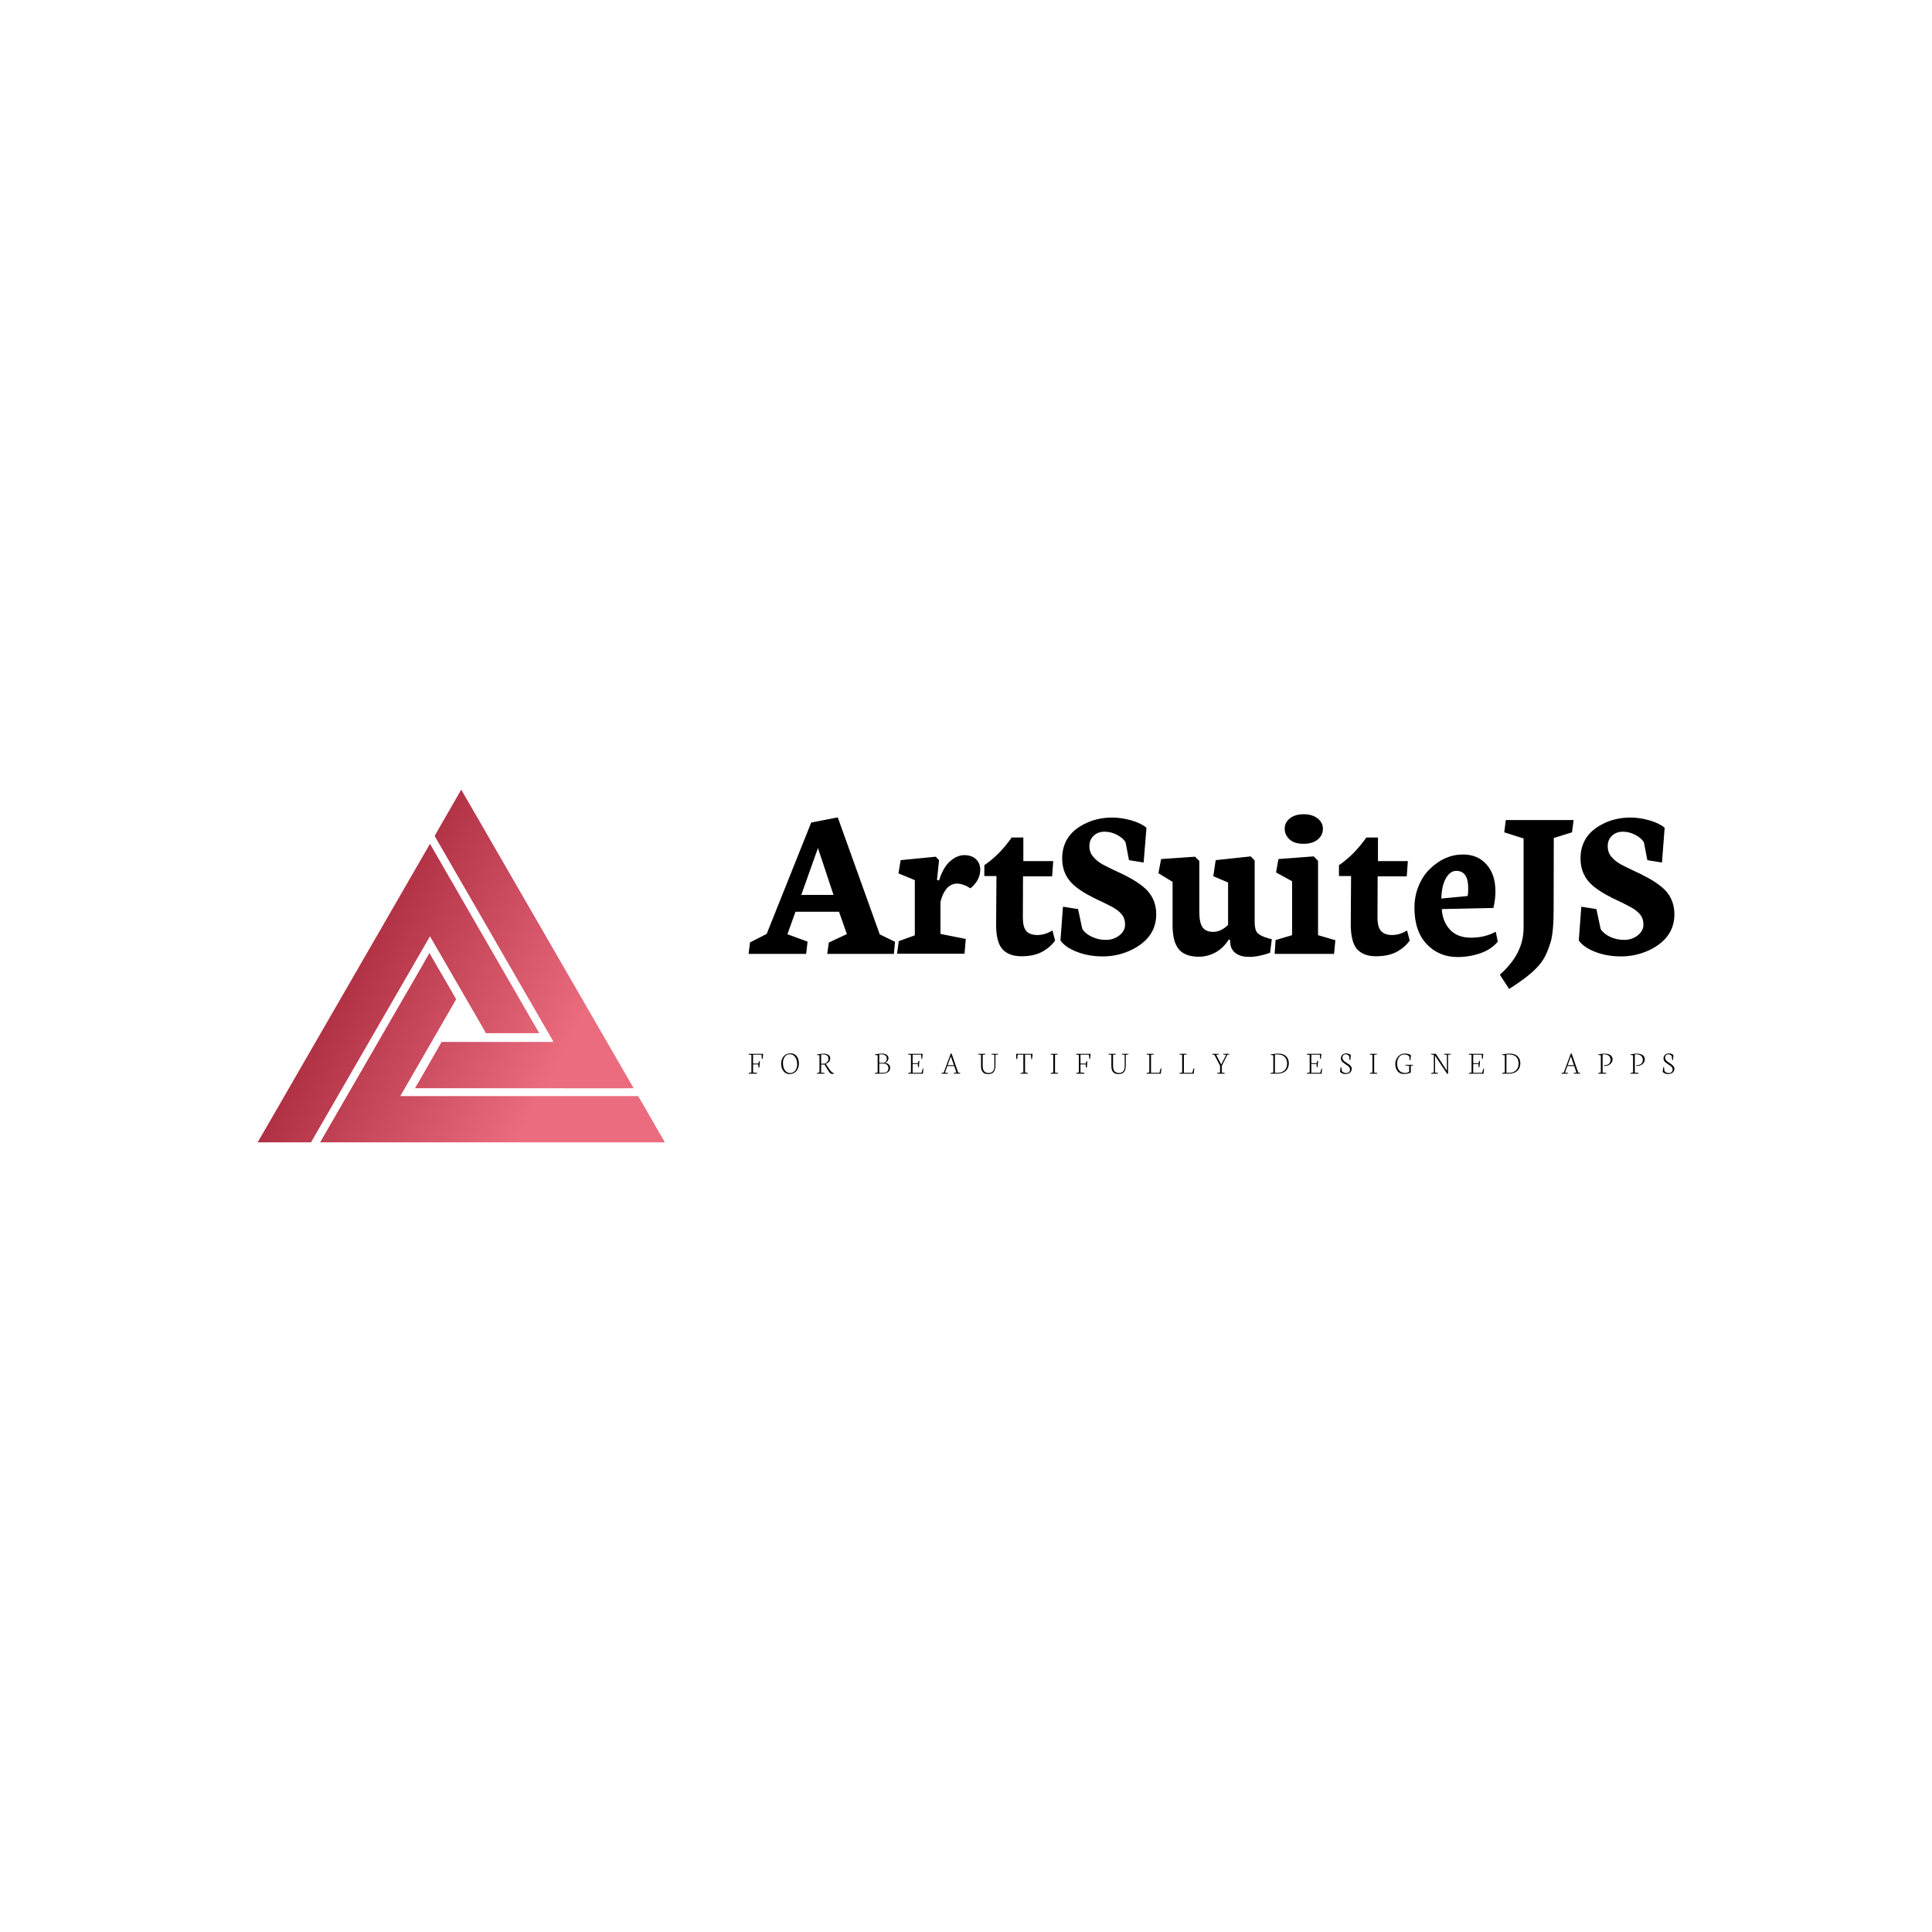
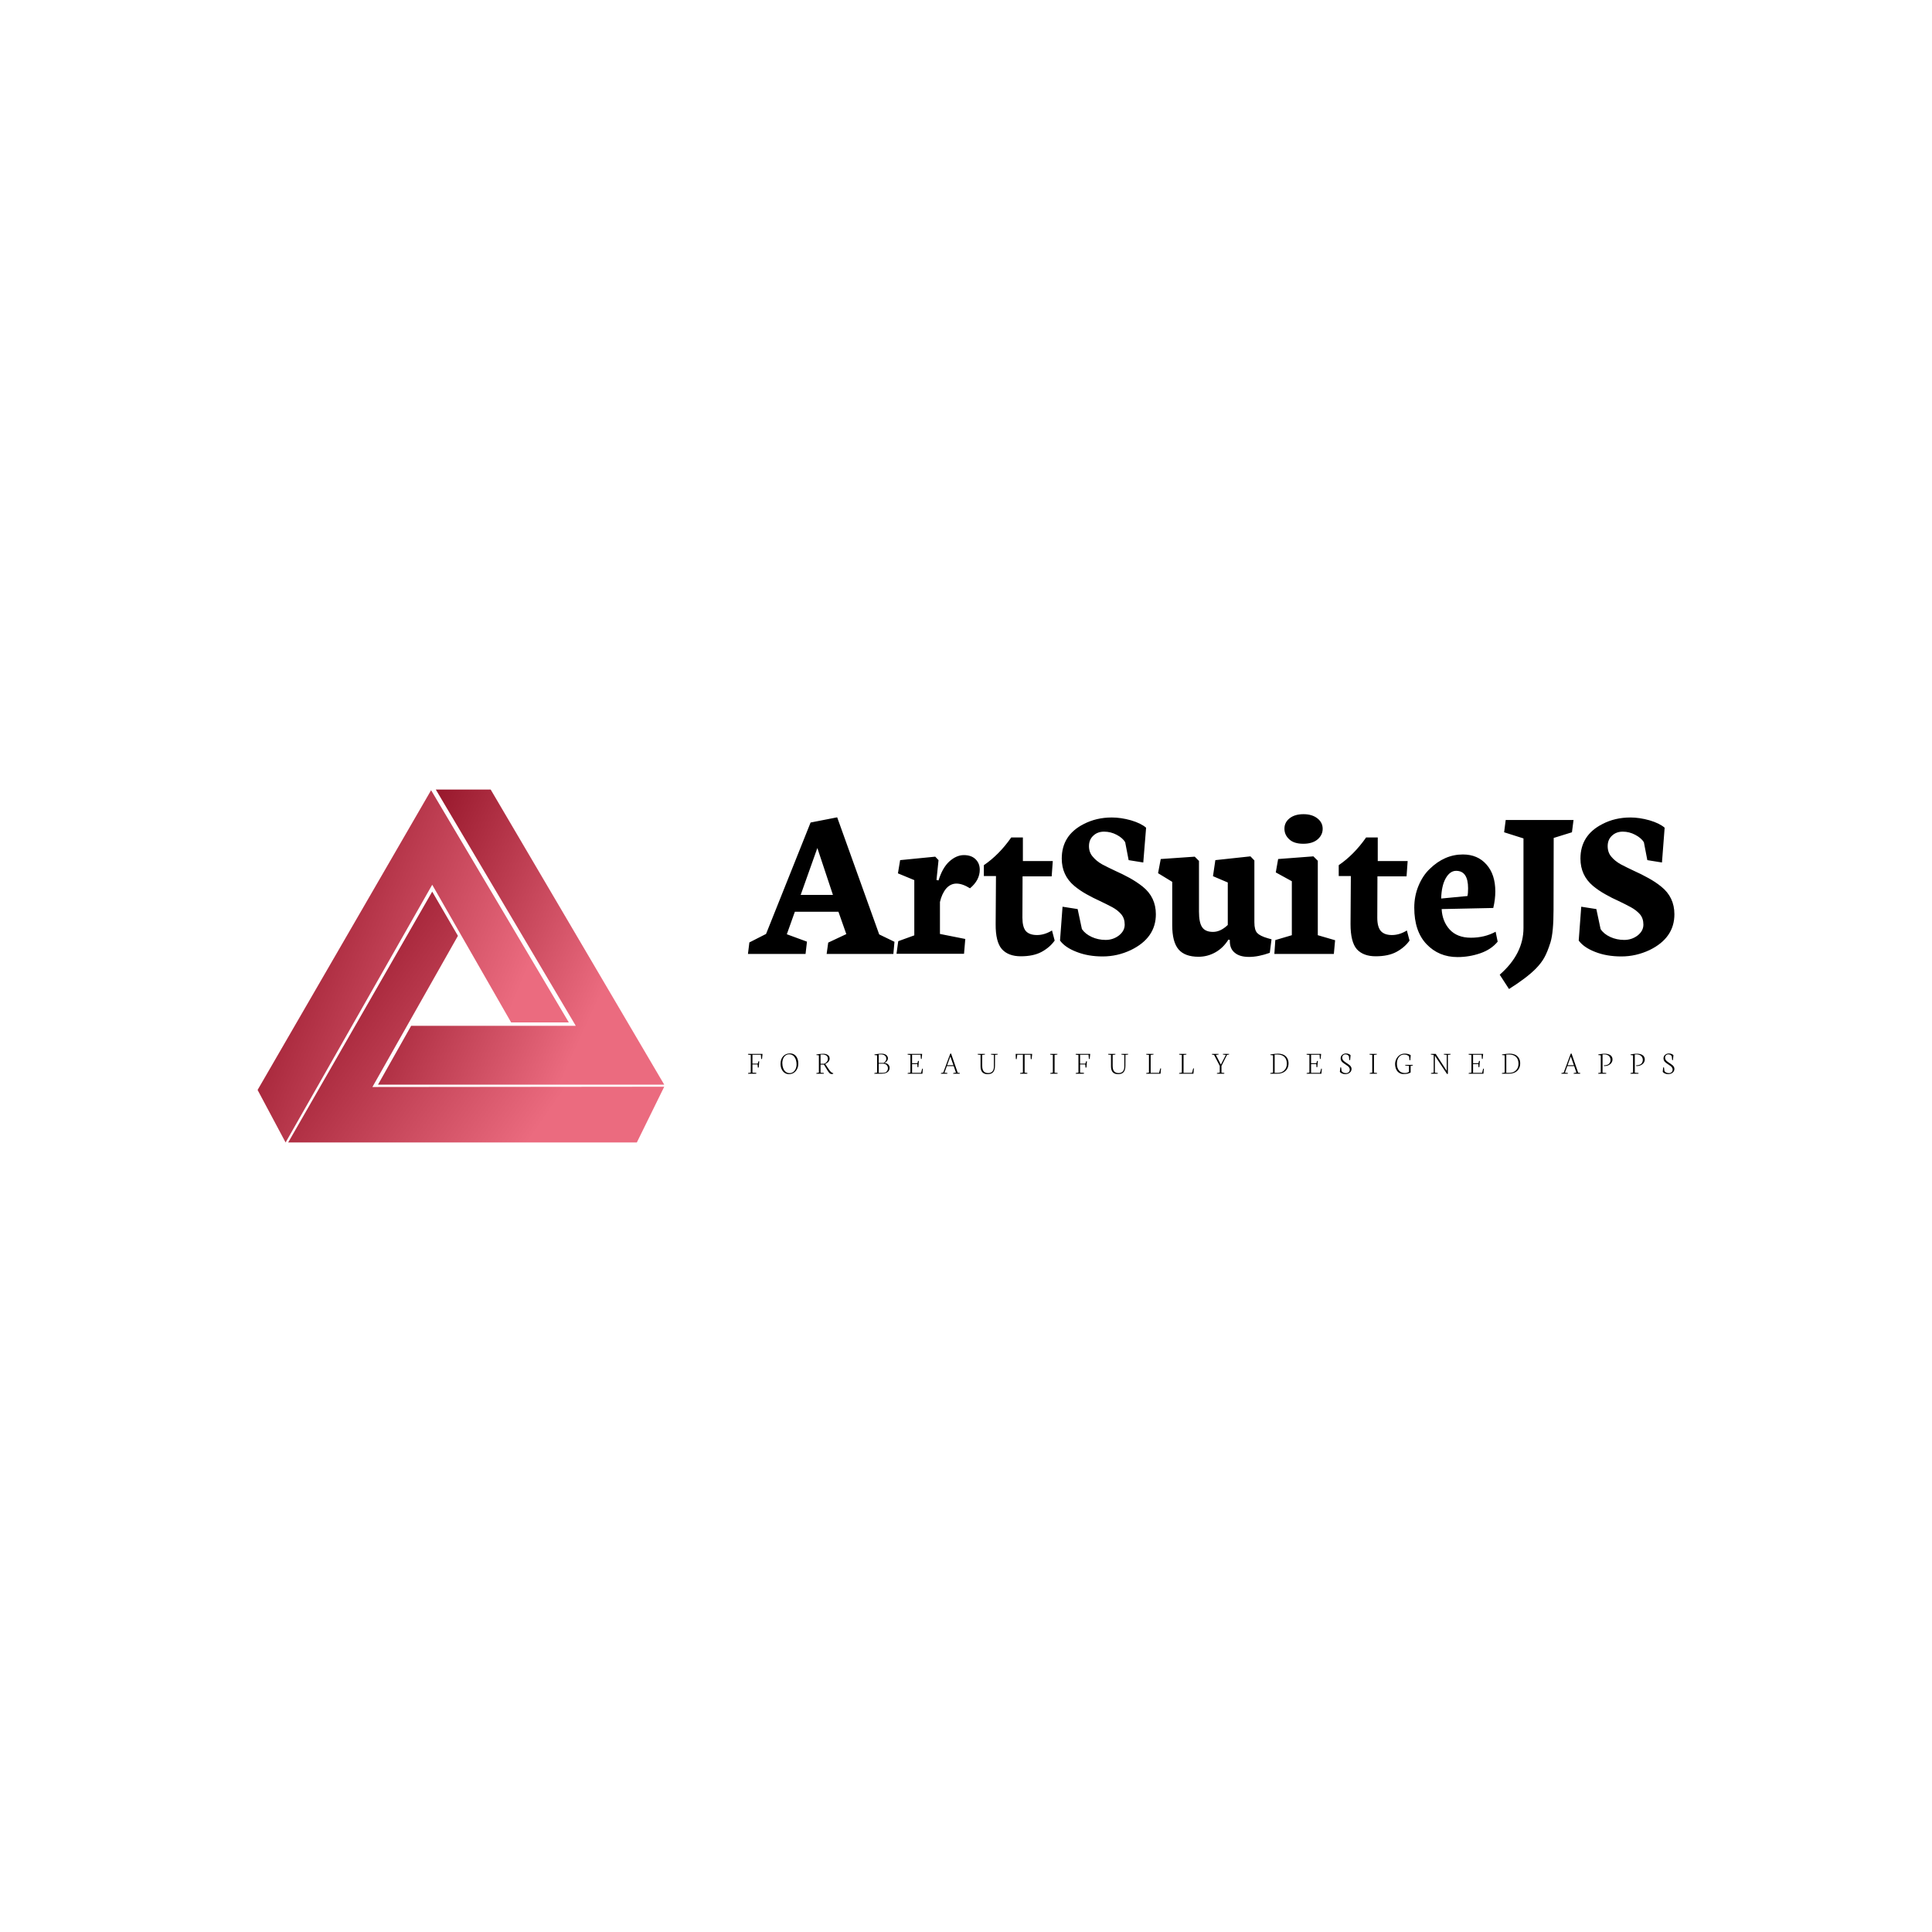
<svg xmlns="http://www.w3.org/2000/svg" data-v-29081953="" viewBox="0 0 300 300">
  <defs data-v-29081953="" />
  <rect data-v-29081953="" fill="transparent" x="0" y="0" width="300px" height="300px" class="logo-background-square" />
  <defs data-v-29081953="" />
-   <g data-v-29081953="" id="07cfc829-a2a5-434d-b3cf-76417db96881" fill="#000000" transform="matrix(2.441961,0,0,2.441961,116.5348,112.9553)">
+   <g data-v-29081953="" id="16eaf199-bac7-43f0-85b7-35f4233c4521" fill="#000000" transform="matrix(2.443653,0,0,2.443653,116.4354,112.9365)">
    <path d="M4.29 7.67L3.23 10.65L5.28 10.65L4.29 7.67ZM3.54 14.40L-0.12 14.40L-0.03 13.67L1.03 13.13L3.86 6.05L5.55 5.72L8.22 13.16L9.19 13.63L9.12 14.40L4.88 14.40L4.98 13.68L6.13 13.14L5.63 11.72L2.86 11.72L2.35 13.15L3.63 13.62L3.54 14.40ZM13.61 14.39L9.32 14.39L9.43 13.59L10.45 13.22L10.45 9.71L9.41 9.28L9.55 8.44L11.78 8.22L11.99 8.44L11.86 9.70L11.99 9.73L11.99 9.73Q12.24 8.92 12.68 8.52L12.68 8.52L12.68 8.52Q13.13 8.12 13.60 8.12L13.60 8.12L13.60 8.12Q14.08 8.12 14.35 8.39L14.35 8.39L14.35 8.39Q14.61 8.65 14.61 9.05L14.61 9.05L14.61 9.05Q14.61 9.71 13.99 10.23L13.99 10.23L13.99 10.23Q13.51 9.93 13.13 9.93L13.13 9.93L13.13 9.93Q12.75 9.93 12.47 10.25L12.47 10.25L12.47 10.25Q12.20 10.58 12.08 11.10L12.08 11.10L12.08 13.13L13.69 13.45L13.61 14.39ZM17.32 12.10L17.32 12.10Q17.32 12.69 17.54 12.95L17.54 12.95L17.54 12.95Q17.77 13.20 18.25 13.20L18.25 13.20L18.25 13.20Q18.72 13.20 19.20 12.91L19.20 12.91L19.37 13.55L19.37 13.55Q19.07 13.98 18.54 14.27L18.54 14.27L18.54 14.27Q18.02 14.55 17.22 14.55L17.22 14.55L17.22 14.55Q16.43 14.55 16.02 14.10L16.02 14.10L16.02 14.10Q15.61 13.64 15.62 12.50L15.62 12.50L15.64 9.45L14.87 9.45L14.87 8.76L14.87 8.76Q15.84 8.10 16.61 7L16.61 7L17.35 7L17.35 8.50L19.25 8.50L19.18 9.47L17.33 9.47L17.32 12.10ZM19.71 13.55L19.71 13.55L19.87 11.40L20.83 11.55L21.10 12.82L21.10 12.82Q21.31 13.13 21.72 13.32L21.72 13.32L21.72 13.32Q22.13 13.51 22.61 13.51L22.61 13.51L22.61 13.51Q23.08 13.51 23.45 13.23L23.45 13.23L23.45 13.23Q23.82 12.94 23.82 12.54L23.82 12.54L23.82 12.54Q23.82 12.14 23.60 11.88L23.60 11.88L23.60 11.88Q23.38 11.62 23.03 11.43L23.03 11.43L23.03 11.43Q22.67 11.24 22.25 11.04L22.25 11.04L22.25 11.04Q21.83 10.85 21.40 10.61L21.40 10.61L21.40 10.61Q20.97 10.37 20.62 10.08L20.62 10.08L20.62 10.08Q19.82 9.41 19.82 8.34L19.82 8.34L19.82 8.34Q19.82 6.86 21.21 6.15L21.21 6.15L21.21 6.15Q22.02 5.73 23.00 5.73L23.00 5.73L23.00 5.73Q23.58 5.73 24.22 5.91L24.22 5.91L24.22 5.91Q24.86 6.10 25.18 6.38L25.18 6.38L25.00 8.59L24.07 8.44L23.85 7.30L23.85 7.30Q23.69 7.03 23.31 6.83L23.31 6.83L23.31 6.83Q22.93 6.63 22.51 6.63L22.51 6.63L22.51 6.63Q22.09 6.63 21.82 6.89L21.82 6.89L21.82 6.89Q21.55 7.14 21.55 7.55L21.55 7.55L21.55 7.55Q21.55 7.95 21.79 8.22L21.79 8.22L21.79 8.22Q22.02 8.50 22.39 8.71L22.39 8.71L22.39 8.71Q22.77 8.91 23.22 9.12L23.22 9.12L23.22 9.12Q23.67 9.32 24.13 9.57L24.13 9.57L24.13 9.57Q24.58 9.82 24.96 10.12L24.96 10.12L24.96 10.12Q25.80 10.79 25.80 11.88L25.80 11.88L25.80 11.88Q25.80 13.38 24.22 14.15L24.22 14.15L24.22 14.15Q23.36 14.56 22.42 14.56L22.42 14.56L22.42 14.56Q21.49 14.56 20.76 14.27L20.76 14.27L20.76 14.27Q20.03 13.99 19.71 13.55ZM28.54 11.71L28.54 11.71Q28.54 12.41 28.74 12.70L28.74 12.70L28.74 12.70Q28.94 13.00 29.43 13.00L29.43 13.00L29.43 13.00Q29.91 13.00 30.37 12.56L30.37 12.56L30.37 9.86L29.43 9.46L29.58 8.44L31.81 8.20L32.06 8.46L32.06 12.39L32.06 12.39Q32.06 12.88 32.24 13.07L32.24 13.07L32.24 13.07Q32.42 13.26 32.90 13.40L32.90 13.40L33.15 13.47L33.04 14.33L33.04 14.33Q32.31 14.59 31.72 14.59L31.72 14.59L31.72 14.59Q31.13 14.59 30.82 14.33L30.82 14.33L30.82 14.33Q30.50 14.08 30.50 13.59L30.50 13.59L30.50 13.51L30.41 13.49L30.41 13.49Q30.08 14.02 29.58 14.30L29.58 14.30L29.58 14.30Q29.08 14.58 28.51 14.58L28.51 14.58L28.51 14.58Q27.64 14.58 27.24 14.11L27.24 14.11L27.24 14.11Q26.84 13.64 26.84 12.57L26.84 12.57L26.84 9.82L25.94 9.27L26.11 8.37L28.27 8.22L28.54 8.49L28.54 11.71ZM35.17 7.40L35.17 7.40L35.17 7.40Q34.58 7.40 34.28 7.12L34.28 7.12L34.28 7.12Q33.97 6.84 33.97 6.44L33.97 6.44L33.97 6.44Q33.97 6.04 34.30 5.78L34.30 5.78L34.30 5.78Q34.63 5.52 35.18 5.52L35.18 5.52L35.18 5.52Q35.73 5.52 36.07 5.79L36.07 5.79L36.07 5.79Q36.40 6.05 36.40 6.45L36.40 6.45L36.40 6.45Q36.40 6.84 36.08 7.12L36.08 7.12L36.08 7.12Q35.75 7.40 35.17 7.40ZM37.11 14.40L33.33 14.40L33.39 13.52L34.44 13.21L34.44 9.78L33.42 9.22L33.57 8.37L35.81 8.20L36.09 8.48L36.09 13.21L37.19 13.53L37.11 14.40ZM39.87 12.10L39.87 12.10Q39.87 12.69 40.10 12.95L40.10 12.95L40.10 12.95Q40.33 13.20 40.80 13.20L40.80 13.20L40.80 13.20Q41.28 13.20 41.75 12.91L41.75 12.91L41.92 13.55L41.92 13.55Q41.62 13.98 41.09 14.27L41.09 14.27L41.09 14.27Q40.57 14.55 39.77 14.55L39.77 14.55L39.77 14.55Q38.98 14.55 38.57 14.10L38.57 14.10L38.57 14.10Q38.17 13.64 38.17 12.50L38.17 12.50L38.19 9.45L37.42 9.45L37.42 8.76L37.42 8.76Q38.39 8.10 39.16 7L39.16 7L39.90 7L39.90 8.50L41.80 8.50L41.73 9.47L39.88 9.47L39.87 12.10ZM45.64 10.23L45.64 10.23L45.64 10.23Q45.64 9.12 44.88 9.12L44.88 9.12L44.88 9.12Q44.49 9.12 44.22 9.59L44.22 9.59L44.22 9.59Q43.95 10.07 43.93 10.88L43.93 10.88L45.60 10.72L45.60 10.72Q45.64 10.55 45.64 10.23ZM42.22 11.46L42.22 11.46L42.22 11.46Q42.22 10.72 42.49 10.07L42.49 10.07L42.49 10.07Q42.76 9.42 43.20 9.00L43.20 9.00L43.20 9.00Q44.14 8.08 45.31 8.08L45.31 8.08L45.31 8.08Q46.25 8.08 46.81 8.72L46.81 8.72L46.81 8.72Q47.37 9.35 47.37 10.43L47.37 10.43L47.37 10.43Q47.37 10.94 47.24 11.48L47.24 11.48L43.96 11.55L43.96 11.55Q44.00 12.33 44.47 12.85L44.47 12.85L44.47 12.85Q44.95 13.37 45.82 13.37L45.82 13.37L45.82 13.37Q46.69 13.37 47.39 12.99L47.39 12.99L47.52 13.62L47.52 13.62Q47.11 14.12 46.41 14.36L46.41 14.36L46.41 14.36Q45.71 14.60 44.97 14.60L44.97 14.60L44.97 14.60Q43.78 14.60 43.00 13.78L43.00 13.78L43.00 13.78Q42.22 12.96 42.22 11.46ZM48.24 16.63L47.65 15.72L47.65 15.72Q49.16 14.40 49.16 12.75L49.16 12.75L49.16 7.06L47.93 6.67L48.03 5.89L52.34 5.89L52.24 6.67L51.08 7.03L51.07 11.59L51.07 11.59Q51.07 13.01 50.88 13.65L50.88 13.65L50.88 13.65Q50.68 14.29 50.48 14.64L50.48 14.64L50.48 14.64Q50.29 14.98 49.95 15.33L49.95 15.33L49.95 15.33Q49.38 15.91 48.24 16.63L48.24 16.63ZM52.67 13.55L52.67 13.55L52.83 11.40L53.79 11.55L54.06 12.82L54.06 12.82Q54.26 13.13 54.67 13.32L54.67 13.32L54.67 13.32Q55.08 13.51 55.56 13.51L55.56 13.51L55.56 13.51Q56.04 13.51 56.41 13.23L56.41 13.23L56.41 13.23Q56.78 12.94 56.78 12.54L56.78 12.54L56.78 12.54Q56.78 12.14 56.56 11.88L56.56 11.88L56.56 11.88Q56.33 11.62 55.98 11.43L55.98 11.43L55.98 11.43Q55.63 11.24 55.21 11.04L55.21 11.04L55.21 11.04Q54.78 10.85 54.36 10.61L54.36 10.61L54.36 10.61Q53.93 10.37 53.58 10.08L53.58 10.08L53.58 10.08Q52.78 9.41 52.78 8.34L52.78 8.34L52.78 8.34Q52.78 6.86 54.17 6.15L54.17 6.15L54.17 6.15Q54.97 5.73 55.96 5.73L55.96 5.73L55.96 5.73Q56.53 5.73 57.17 5.91L57.17 5.91L57.17 5.91Q57.81 6.10 58.13 6.38L58.13 6.38L57.96 8.59L57.03 8.44L56.81 7.30L56.81 7.30Q56.64 7.03 56.26 6.83L56.26 6.83L56.26 6.83Q55.88 6.63 55.47 6.63L55.47 6.63L55.47 6.63Q55.05 6.63 54.78 6.89L54.78 6.89L54.78 6.89Q54.51 7.14 54.51 7.55L54.51 7.55L54.51 7.55Q54.51 7.95 54.74 8.22L54.74 8.22L54.74 8.22Q54.97 8.50 55.35 8.71L55.35 8.71L55.35 8.71Q55.73 8.91 56.18 9.12L56.18 9.12L56.18 9.12Q56.63 9.32 57.08 9.57L57.08 9.57L57.08 9.57Q57.54 9.82 57.91 10.12L57.91 10.12L57.91 10.12Q58.75 10.79 58.75 11.88L58.75 11.88L58.75 11.88Q58.75 13.38 57.18 14.15L57.18 14.15L57.18 14.15Q56.31 14.56 55.38 14.56L55.38 14.56L55.38 14.56Q54.44 14.56 53.71 14.27L53.71 14.27L53.71 14.27Q52.99 13.99 52.67 13.55Z" />
  </g>
  <defs data-v-29081953="">
-     <linearGradient data-v-29081953="" gradientTransform="rotate(25)" id="8b9b80e6-ec9b-4328-82cd-9efcf54b3d60" x1="0%" y1="0%" x2="100%" y2="0%">
+     <linearGradient data-v-29081953="" gradientTransform="rotate(25)" id="d5cec74c-8114-40a9-859f-e00f8265c2bd" x1="0%" y1="0%" x2="100%" y2="0%">
      <stop data-v-29081953="" offset="0%" stop-color="#850519" stop-opacity="1" />
      <stop data-v-29081953="" offset="100%" stop-color="#EB6B7F" stop-opacity="1" />
    </linearGradient>
  </defs>
-   <g data-v-29081953="" id="f5e668a5-a43a-4cd1-9c01-21d1a12308d8" stroke="none" fill="url(#8b9b80e6-ec9b-4328-82cd-9efcf54b3d60)" transform="matrix(0.702686,0,0,0.702686,36.48657,114.8657)">
-     <path style="text-indent:0;text-transform:none;block-progression:tb" d="M50 11.031l-1.625 2.813-3.719 6.469-.531.937.531.938 25.75 44.593h-24.75l-.531.938-3.719 6.5L39.781 77H43l41.875.031L88.094 77l-1.625-2.813-34.844-60.343L50 11.03zM43.094 23l-1.625 2.813L6.625 86.186 5 88.97h11.813l.53-.938 25.75-44.594 11.844 20.47.5.937H67.25l-1.625-2.781-20.906-36.25L43.094 23zm-.125 24.125l-1.594 2.813-20.938 36.218-1.625 2.813H95l-1.625-2.813-3.719-6.469-.562-.937H36.53l11.813-20.469.531-.937-.531-.938-3.75-6.468-1.625-2.813z" overflow="visible" color="#000" />
+   <g data-v-29081953="" id="fc4dfc32-e51b-4a36-b7c6-0cd3ad4a6bb8" stroke="none" fill="url(#d5cec74c-8114-40a9-859f-e00f8265c2bd)" transform="matrix(0.73227,0,0,0.73227,48.13845,113.3656)">
+     <path d="M25.913 32.797l16.736 29.195h12.234L25.676 12.753l-36.79 63.561 5.939 11.136z" />
+     <path d="M31.367 43.632l-5.456-9.375L-4.631 87.45h73.934l5.811-11.826-61.882.063z" />
+     <path d="M21.448 62.713l-7.035 12.479h60.701L38.308 12.607H26.672l29.683 50.106z" />
  </g>
  <defs data-v-29081953="" />
-   <g data-v-29081953="" id="726cde46-a4d9-4988-aff6-ce40bdd9a4f1" fill="#000000" transform="matrix(0.3619291,0,0,0.3619291,116.1187,161.5057)">
+   <g data-v-29081953="" id="a673866a-1226-4710-9aec-b44c32b21a2b" fill="#000000" transform="matrix(0.3621798,0,0,0.3621798,116.019,161.5137)">
    <path d="M1.55 6.36L0.34 6.18L0.39 5.89L6.58 5.89L6.36 8.09L6.02 8.04L5.88 6.24L2.26 6.24L2.26 10.07L4.53 10.07L4.80 9.11L5.18 9.06L4.97 11.72L4.59 11.77L4.47 10.43L2.26 10.43L2.26 13.92L3.94 14.03L3.86 14.40L0.37 14.40L0.39 14.11L1.55 13.90L1.55 6.36ZM15.07 9.75L15.07 9.75L15.07 9.75Q15.07 11.03 15.44 12.01L15.44 12.01L15.44 12.01Q15.80 13.00 16.52 13.57L16.52 13.57L16.52 13.57Q17.23 14.14 18.21 14.14L18.21 14.14L18.21 14.14Q18.79 14.14 19.28 13.92L19.28 13.92L19.28 13.92Q19.77 13.70 20.11 13.33L20.11 13.33L20.11 13.33Q20.46 12.96 20.70 12.49L20.70 12.49L20.70 12.49Q20.95 12.01 21.06 11.50L21.06 11.50L21.06 11.50Q21.18 10.99 21.18 10.48L21.18 10.48L21.18 10.48Q21.18 8.50 20.33 7.29L20.33 7.29L20.33 7.29Q19.48 6.07 18.03 6.07L18.03 6.07L18.03 6.07Q17.45 6.07 16.95 6.28L16.95 6.28L16.95 6.28Q16.46 6.49 16.12 6.85L16.12 6.85L16.12 6.85Q15.78 7.21 15.54 7.69L15.54 7.69L15.54 7.69Q15.30 8.16 15.19 8.69L15.19 8.69L15.19 8.69Q15.07 9.21 15.07 9.75ZM14.32 10.16L14.32 10.16L14.32 10.16Q14.32 8.16 15.42 6.92L15.42 6.92L15.42 6.92Q16.52 5.69 18.35 5.69L18.35 5.69L18.35 5.69Q19.49 5.69 20.31 6.27L20.31 6.27L20.31 6.27Q21.12 6.86 21.52 7.84L21.52 7.84L21.52 7.84Q21.92 8.83 21.92 10.11L21.92 10.11L21.92 10.11Q21.92 10.75 21.77 11.38L21.77 11.38L21.77 11.38Q21.62 12.00 21.29 12.58L21.29 12.58L21.29 12.58Q20.97 13.17 20.50 13.61L20.50 13.61L20.50 13.61Q20.04 14.05 19.37 14.32L19.37 14.32L19.37 14.32Q18.69 14.58 17.88 14.58L17.88 14.58L17.88 14.58Q16.83 14.58 16.01 13.98L16.01 13.98L16.01 13.98Q15.18 13.37 14.75 12.37L14.75 12.37L14.75 12.37Q14.32 11.37 14.32 10.16ZM31.46 6.18L31.46 10.11L33.01 10.11L33.01 10.11Q33.69 9.86 34.15 9.28L34.15 9.28L34.15 9.28Q34.61 8.70 34.61 8.02L34.61 8.02L34.61 8.02Q34.61 7.11 33.99 6.63L33.99 6.63L33.99 6.63Q33.37 6.15 32.29 6.15L32.29 6.15L31.46 6.18ZM32.83 14.40L29.64 14.40L29.69 14.11L30.75 13.90L30.75 6.51L29.66 6.37L29.72 6.13L29.72 6.13Q31.55 5.83 32.63 5.83L32.63 5.83L32.63 5.83Q33.39 5.83 34.00 6.05L34.00 6.05L34.00 6.05Q34.61 6.27 34.99 6.73L34.99 6.73L34.99 6.73Q35.36 7.19 35.36 7.83L35.36 7.83L35.36 7.83Q35.36 8.57 34.94 9.14L34.94 9.14L34.94 9.14Q34.51 9.72 33.48 10.23L33.48 10.23L33.48 10.23L34.79 12.19L34.79 12.19Q35.51 13.23 35.85 13.58L35.85 13.58L35.85 13.58Q36.20 13.92 36.58 14.05L36.58 14.05L36.91 14.16L36.87 14.42L36.87 14.42Q36.57 14.52 36.23 14.52L36.23 14.52L36.23 14.52Q35.94 14.52 35.69 14.40L35.69 14.40L35.69 14.40Q35.44 14.28 35.19 14.01L35.19 14.01L35.19 14.01Q34.95 13.75 34.77 13.48L34.77 13.48L34.77 13.48Q34.58 13.22 34.31 12.77L34.31 12.77L32.92 10.49L31.46 10.49L31.46 13.95L32.90 14.08L32.83 14.40ZM56.40 6.15L56.40 9.75L58.52 9.75L58.52 9.75Q58.98 9.45 59.32 9.01L59.32 9.01L59.32 9.01Q59.65 8.57 59.65 8.02L59.65 8.02L59.65 8.02Q59.65 7.08 59.01 6.59L59.01 6.59L59.01 6.59Q58.37 6.11 57.24 6.11L57.24 6.11L57.24 6.11Q56.59 6.11 56.40 6.15L56.40 6.15ZM56.40 10.08L56.40 14.03L58.08 14.03L58.08 14.03Q58.72 14.03 59.18 13.85L59.18 13.85L59.18 13.85Q59.64 13.68 59.88 13.38L59.88 13.38L59.88 13.38Q60.12 13.08 60.23 12.74L60.23 12.74L60.23 12.74Q60.34 12.41 60.34 12.02L60.34 12.02L60.34 12.02Q60.34 11.68 60.23 11.36L60.23 11.36L60.23 11.36Q60.12 11.04 59.88 10.74L59.88 10.74L59.88 10.74Q59.64 10.45 59.20 10.26L59.20 10.26L59.20 10.26Q58.75 10.08 58.15 10.08L58.15 10.08L56.40 10.08ZM57.41 14.40L54.50 14.40L54.56 14.11L55.71 13.90L55.71 6.51L54.54 6.36L54.61 6.12L54.61 6.12Q54.73 6.10 55.17 6.03L55.17 6.03L55.17 6.03Q55.60 5.96 55.78 5.94L55.78 5.94L55.78 5.94Q55.95 5.91 56.31 5.87L56.31 5.87L56.31 5.87Q56.66 5.83 56.97 5.82L56.97 5.82L56.97 5.82Q57.29 5.80 57.63 5.80L57.63 5.80L57.63 5.80Q58.92 5.80 59.63 6.38L59.63 6.38L59.63 6.38Q60.35 6.96 60.35 7.79L60.35 7.79L60.35 7.79Q60.35 8.98 58.93 9.76L58.93 9.76L58.93 9.80L58.93 9.80Q59.92 9.86 60.49 10.46L60.49 10.46L60.49 10.46Q61.07 11.05 61.07 11.80L61.07 11.80L61.07 11.80Q61.07 12.22 60.96 12.58L60.96 12.58L60.96 12.58Q60.86 12.95 60.60 13.29L60.60 13.29L60.60 13.29Q60.33 13.63 59.93 13.87L59.93 13.87L59.93 13.87Q59.53 14.11 58.88 14.25L58.88 14.25L58.88 14.25Q58.24 14.40 57.41 14.40L57.41 14.40ZM70 6.36L68.78 6.18L68.82 5.89L75.02 5.89L74.81 8.07L74.49 8.03L74.36 6.24L70.71 6.24L70.71 9.89L73.00 9.89L73.25 8.94L73.62 8.89L73.40 11.55L73.05 11.61L72.94 10.26L70.71 10.26L70.71 14.03L74.55 14.03L75.06 12.19L75.34 12.26L75.13 14.40L68.80 14.40L68.84 14.11L70 13.90L70 6.36ZM87.11 6.98L85.74 10.75L88.43 10.75L87.11 6.98ZM85.79 14.40L83.06 14.40L83.10 14.11L84.07 13.90L87.06 5.82L87.42 5.73L90.26 13.95L91.16 14.08L91.11 14.39L88.31 14.39L88.38 14.10L89.51 13.90L88.56 11.13L85.61 11.13L84.59 13.95L85.85 14.08L85.79 14.40ZM100.06 6.33L98.83 6.16L98.85 5.89L101.96 5.89L101.93 6.16L100.78 6.32L100.78 11.01L100.78 11.01Q100.78 11.87 100.96 12.49L100.96 12.49L100.96 12.49Q101.14 13.10 101.49 13.45L101.49 13.45L101.49 13.45Q101.83 13.79 102.28 13.95L102.28 13.95L102.28 13.95Q102.73 14.11 103.32 14.11L103.32 14.11L103.32 14.11Q104.49 14.11 105.14 13.40L105.14 13.40L105.14 13.40Q105.78 12.68 105.78 11.33L105.78 11.33L105.78 6.33L104.51 6.16L104.54 5.89L107.45 5.89L107.39 6.16L106.26 6.32L106.24 11.05L106.24 11.05Q106.23 12.78 105.49 13.68L105.49 13.68L105.49 13.68Q104.75 14.58 103.09 14.58L103.09 14.58L103.09 14.58Q102.59 14.58 102.17 14.49L102.17 14.49L102.17 14.49Q101.75 14.40 101.35 14.16L101.35 14.16L101.35 14.16Q100.95 13.93 100.68 13.56L100.68 13.56L100.68 13.56Q100.40 13.19 100.23 12.60L100.23 12.60L100.23 12.60Q100.06 12.01 100.06 11.24L100.06 11.24L100.06 6.33ZM115.19 8.09L115.12 5.89L122.19 5.89L121.95 8.16L121.60 8.12L121.49 6.24L118.95 6.24L118.95 13.90L120.16 14.08L120.09 14.40L116.99 14.40L117.02 14.11L118.22 13.90L118.22 6.24L115.79 6.24L115.55 8.15L115.19 8.09ZM131.06 6.33L129.88 6.16L129.92 5.89L133.04 5.89L132.99 6.16L131.80 6.32L131.80 13.95L133.12 14.08L133.05 14.40L129.94 14.40L129.98 14.11L131.06 13.90L131.06 6.33ZM142.04 6.36L140.83 6.18L140.88 5.89L147.07 5.89L146.84 8.09L146.51 8.04L146.36 6.24L142.74 6.24L142.74 10.07L145.02 10.07L145.28 9.11L145.67 9.06L145.46 11.72L145.08 11.77L144.96 10.43L142.74 10.43L142.74 13.92L144.42 14.03L144.34 14.40L140.85 14.40L140.88 14.11L142.04 13.90L142.04 6.36ZM155.99 6.33L154.75 6.16L154.78 5.89L157.88 5.89L157.86 6.16L156.70 6.32L156.70 11.01L156.70 11.01Q156.70 11.87 156.88 12.49L156.88 12.49L156.88 12.49Q157.06 13.10 157.41 13.45L157.41 13.45L157.41 13.45Q157.76 13.79 158.21 13.95L158.21 13.95L158.21 13.95Q158.66 14.11 159.24 14.11L159.24 14.11L159.24 14.11Q160.42 14.11 161.06 13.40L161.06 13.40L161.06 13.40Q161.70 12.68 161.70 11.33L161.70 11.33L161.70 6.33L160.43 6.16L160.47 5.89L163.37 5.89L163.32 6.16L162.18 6.32L162.16 11.05L162.16 11.05Q162.16 12.78 161.42 13.68L161.42 13.68L161.42 13.68Q160.68 14.58 159.02 14.58L159.02 14.58L159.02 14.58Q158.52 14.58 158.09 14.49L158.09 14.49L158.09 14.49Q157.67 14.40 157.27 14.16L157.27 14.16L157.27 14.16Q156.88 13.93 156.60 13.56L156.60 13.56L156.60 13.56Q156.32 13.19 156.16 12.60L156.16 12.60L156.16 12.60Q155.99 12.01 155.99 11.24L155.99 11.24L155.99 6.33ZM177.22 14.40L171.07 14.40L171.10 14.11L172.26 13.90L172.26 6.34L171.08 6.17L171.11 5.90L174.22 5.90L174.19 6.17L172.99 6.32L172.99 14.03L176.61 14.03L177.14 12.09L177.44 12.14L177.22 14.40ZM191.32 14.40L185.17 14.40L185.21 14.11L186.36 13.90L186.36 6.34L185.19 6.17L185.21 5.90L188.32 5.90L188.30 6.17L187.09 6.32L187.09 14.03L190.72 14.03L191.24 12.09L191.54 12.14L191.32 14.40ZM200.20 6.35L199.25 6.15L199.27 5.90L202.13 5.90L202.10 6.15L200.96 6.32L203.10 10.49L205.22 6.34L203.96 6.14L203.97 5.89L206.64 5.89L206.62 6.14L205.73 6.32L203.35 11.05L203.35 13.94L204.59 14.08L204.53 14.40L201.39 14.40L201.43 14.11L202.62 13.90L202.62 11.05L200.20 6.35ZM226.15 6.19L226.15 14.03L227.38 14.03L227.38 14.03Q229.18 14.03 230.28 12.95L230.28 12.95L230.28 12.95Q231.38 11.87 231.38 10.12L231.38 10.12L231.38 10.12Q231.38 8.20 230.32 7.18L230.32 7.18L230.32 7.18Q229.27 6.16 227.34 6.16L227.34 6.16L227.34 6.16Q226.34 6.16 226.15 6.19L226.15 6.19ZM227.19 14.40L224.25 14.40L224.30 14.11L225.46 13.90L225.46 6.51L224.28 6.36L224.35 6.12L224.35 6.12Q226.43 5.79 227.59 5.79L227.59 5.79L227.59 5.79Q228.55 5.79 229.33 6.03L229.33 6.03L229.33 6.03Q230.10 6.26 230.62 6.66L230.62 6.66L230.62 6.66Q231.13 7.05 231.47 7.59L231.47 7.59L231.47 7.59Q231.81 8.13 231.96 8.71L231.96 8.71L231.96 8.71Q232.11 9.29 232.11 9.92L232.11 9.92L232.11 9.92Q232.11 10.64 231.94 11.28L231.94 11.28L231.94 11.28Q231.77 11.93 231.39 12.50L231.39 12.50L231.39 12.50Q231.01 13.08 230.44 13.49L230.44 13.49L230.44 13.49Q229.88 13.91 229.05 14.15L229.05 14.15L229.05 14.15Q228.22 14.40 227.19 14.40L227.19 14.40ZM241.06 6.36L239.83 6.18L239.88 5.89L246.07 5.89L245.86 8.07L245.55 8.03L245.42 6.24L241.77 6.24L241.77 9.89L244.06 9.89L244.31 8.94L244.68 8.89L244.45 11.55L244.10 11.61L244.00 10.26L241.77 10.26L241.77 14.03L245.61 14.03L246.11 12.19L246.39 12.26L246.19 14.40L239.85 14.40L239.89 14.11L241.06 13.90L241.06 6.36ZM254.11 13.60L254.11 13.60L254.32 11.66L254.65 11.71L254.84 13.21L254.84 13.21Q255.06 13.64 255.59 13.89L255.59 13.89L255.59 13.89Q256.12 14.14 256.72 14.14L256.72 14.14L256.72 14.14Q257.41 14.14 257.89 13.74L257.89 13.74L257.89 13.74Q258.36 13.33 258.36 12.61L258.36 12.61L258.36 12.61Q258.36 12.20 258.15 11.83L258.15 11.83L258.15 11.83Q257.93 11.46 257.59 11.18L257.59 11.18L257.59 11.18Q257.24 10.90 256.82 10.63L256.82 10.63L256.82 10.63Q256.40 10.36 255.99 10.07L255.99 10.07L255.99 10.07Q255.57 9.79 255.22 9.48L255.22 9.48L255.22 9.48Q254.88 9.17 254.66 8.75L254.66 8.75L254.66 8.75Q254.45 8.33 254.45 7.84L254.45 7.84L254.45 7.84Q254.45 6.88 255.14 6.29L255.14 6.29L255.14 6.29Q255.83 5.71 256.72 5.71L256.72 5.71L256.72 5.71Q257.30 5.71 257.84 5.90L257.84 5.90L257.84 5.90Q258.38 6.09 258.71 6.46L258.71 6.46L258.49 8.58L258.17 8.53L257.99 6.87L257.99 6.87Q257.80 6.54 257.39 6.32L257.39 6.32L257.39 6.32Q256.97 6.10 256.54 6.10L256.54 6.10L256.54 6.10Q255.94 6.10 255.53 6.48L255.53 6.48L255.53 6.48Q255.12 6.87 255.12 7.52L255.12 7.52L255.12 7.52Q255.12 7.96 255.34 8.35L255.34 8.35L255.34 8.35Q255.56 8.74 255.91 9.03L255.91 9.03L255.91 9.03Q256.27 9.32 256.69 9.61L256.69 9.61L256.69 9.61Q257.11 9.89 257.54 10.17L257.54 10.17L257.54 10.17Q257.97 10.45 258.32 10.75L258.32 10.75L258.32 10.75Q258.67 11.05 258.89 11.45L258.89 11.45L258.89 11.45Q259.12 11.85 259.12 12.29L259.12 12.29L259.12 12.29Q259.12 13.28 258.36 13.93L258.36 13.93L258.36 13.93Q257.61 14.57 256.37 14.57L256.37 14.57L256.37 14.57Q255.66 14.57 255.06 14.30L255.06 14.30L255.06 14.30Q254.45 14.03 254.11 13.60ZM268.00 6.33L266.81 6.16L266.85 5.89L269.98 5.89L269.93 6.16L268.73 6.32L268.73 13.95L270.05 14.08L269.99 14.40L266.88 14.40L266.92 14.11L268.00 13.90L268.00 6.33ZM277.79 10.27L277.79 10.27L277.79 10.27Q277.79 9.64 277.96 9.00L277.96 9.00L277.96 9.00Q278.13 8.36 278.48 7.78L278.48 7.78L278.48 7.78Q278.83 7.21 279.31 6.75L279.31 6.75L279.31 6.75Q279.79 6.30 280.45 6.04L280.45 6.04L280.45 6.04Q281.12 5.77 281.88 5.77L281.88 5.77L281.88 5.77Q282.62 5.77 283.32 5.94L283.32 5.94L283.32 5.94Q284.03 6.11 284.50 6.47L284.50 6.47L284.29 8.64L283.99 8.61L283.77 6.99L283.77 6.99Q283.51 6.65 282.96 6.41L282.96 6.41L282.96 6.41Q282.41 6.17 281.65 6.17L281.65 6.17L281.65 6.17Q280.25 6.17 279.41 7.27L279.41 7.27L279.41 7.27Q278.57 8.37 278.57 10.07L278.57 10.07L278.57 10.07Q278.57 10.69 278.68 11.25L278.68 11.25L278.68 11.25Q278.79 11.81 279.04 12.34L279.04 12.34L279.04 12.34Q279.30 12.87 279.68 13.25L279.68 13.25L279.68 13.25Q280.05 13.63 280.64 13.86L280.64 13.86L280.64 13.86Q281.23 14.09 281.96 14.09L281.96 14.09L281.96 14.09Q283.02 14.09 283.74 13.59L283.74 13.59L283.75 11.03L282.11 10.86L282.15 10.60L285.43 10.60L285.38 10.86L284.46 11.01L284.46 13.86L284.46 13.86Q283.81 14.25 283.08 14.39L283.08 14.39L283.08 14.39Q282.34 14.53 281.25 14.53L281.25 14.53L281.25 14.53Q280.55 14.53 279.91 14.23L279.91 14.23L279.91 14.23Q279.28 13.93 278.81 13.39L278.81 13.39L278.81 13.39Q278.35 12.85 278.07 12.04L278.07 12.04L278.07 12.04Q277.79 11.23 277.79 10.27ZM294.34 6.36L293.08 6.14L293.13 5.89L295.20 5.89L299.93 13.17L299.93 6.33L298.68 6.16L298.72 5.89L301.62 5.89L301.56 6.16L300.43 6.32L300.43 14.44L300.06 14.52L294.85 6.65L294.85 13.95L296.11 14.08L296.04 14.40L293.16 14.40L293.20 14.11L294.34 13.90L294.34 6.36ZM310.52 6.36L309.30 6.18L309.35 5.89L315.54 5.89L315.33 8.07L315.01 8.03L314.88 6.24L311.23 6.24L311.23 9.89L313.52 9.89L313.78 8.94L314.15 8.89L313.92 11.55L313.57 11.61L313.46 10.26L311.23 10.26L311.23 14.03L315.08 14.03L315.58 12.19L315.86 12.26L315.66 14.40L309.32 14.40L309.36 14.11L310.52 13.90L310.52 6.36ZM325.47 6.19L325.47 14.03L326.70 14.03L326.70 14.03Q328.50 14.03 329.60 12.95L329.60 12.95L329.60 12.95Q330.70 11.87 330.70 10.12L330.70 10.12L330.70 10.12Q330.70 8.20 329.64 7.18L329.64 7.18L329.64 7.18Q328.59 6.16 326.66 6.16L326.66 6.16L326.66 6.16Q325.66 6.16 325.47 6.19L325.47 6.19ZM326.51 14.40L323.57 14.40L323.62 14.11L324.78 13.90L324.78 6.51L323.60 6.36L323.67 6.12L323.67 6.12Q325.75 5.79 326.91 5.79L326.91 5.79L326.91 5.79Q327.87 5.79 328.65 6.03L328.65 6.03L328.65 6.03Q329.42 6.26 329.94 6.66L329.94 6.66L329.94 6.66Q330.45 7.05 330.79 7.59L330.79 7.59L330.79 7.59Q331.13 8.13 331.28 8.71L331.28 8.71L331.28 8.71Q331.43 9.29 331.43 9.92L331.43 9.92L331.43 9.92Q331.43 10.64 331.26 11.28L331.26 11.28L331.26 11.28Q331.09 11.93 330.71 12.50L330.71 12.50L330.71 12.50Q330.33 13.08 329.76 13.49L329.76 13.49L329.76 13.49Q329.20 13.91 328.37 14.15L328.37 14.15L328.37 14.15Q327.54 14.40 326.51 14.40L326.51 14.40ZM353.12 6.98L351.76 10.75L354.44 10.75L353.12 6.98ZM351.80 14.40L349.08 14.40L349.11 14.11L350.08 13.90L353.08 5.82L353.44 5.73L356.28 13.95L357.18 14.08L357.12 14.39L354.33 14.39L354.39 14.10L355.52 13.90L354.57 11.13L351.62 11.13L350.61 13.95L351.87 14.08L351.80 14.40ZM368.28 14.40L364.87 14.40L364.90 14.11L365.98 13.90L365.98 6.51L364.88 6.36L364.94 6.12L364.94 6.12Q365.11 6.09 365.56 6.02L365.56 6.02L365.56 6.02Q366.00 5.94 366.23 5.91L366.23 5.91L366.23 5.91Q366.46 5.88 366.87 5.84L366.87 5.84L366.87 5.84Q367.28 5.81 367.70 5.81L367.70 5.81L367.70 5.81Q368.39 5.81 368.98 5.96L368.98 5.96L368.98 5.96Q369.56 6.10 370.03 6.40L370.03 6.40L370.03 6.40Q370.49 6.69 370.75 7.18L370.75 7.18L370.75 7.18Q371.01 7.66 371.01 8.29L371.01 8.29L371.01 8.29Q371.01 8.90 370.73 9.43L370.73 9.43L370.73 9.43Q370.45 9.97 369.98 10.33L369.98 10.33L369.98 10.33Q369.52 10.69 368.92 10.90L368.92 10.90L368.92 10.90Q368.32 11.10 367.68 11.10L367.68 11.10L367.68 11.10Q367.41 11.10 367.34 11.09L367.34 11.09L367.27 10.80L367.64 10.78L367.64 10.78Q368.31 10.75 368.80 10.55L368.80 10.55L368.80 10.55Q369.30 10.36 369.59 10.03L369.59 10.03L369.59 10.03Q369.88 9.70 370.02 9.30L370.02 9.30L370.02 9.30Q370.16 8.90 370.16 8.43L370.16 8.43L370.16 8.43Q370.16 7.98 369.99 7.57L369.99 7.57L369.99 7.57Q369.82 7.16 369.50 6.83L369.50 6.83L369.50 6.83Q369.18 6.50 368.66 6.31L368.66 6.31L368.66 6.31Q368.14 6.11 367.49 6.11L367.49 6.11L366.73 6.15L366.73 13.95L368.33 14.08L368.28 14.40ZM382.11 14.40L378.70 14.40L378.73 14.11L379.81 13.90L379.81 6.51L378.70 6.36L378.77 6.12L378.77 6.12Q378.94 6.09 379.38 6.02L379.38 6.02L379.38 6.02Q379.83 5.94 380.06 5.91L380.06 5.91L380.06 5.91Q380.29 5.88 380.70 5.84L380.70 5.84L380.70 5.84Q381.11 5.81 381.53 5.81L381.53 5.81L381.53 5.81Q382.22 5.81 382.81 5.96L382.81 5.96L382.81 5.96Q383.39 6.10 383.85 6.40L383.85 6.40L383.85 6.40Q384.32 6.69 384.58 7.18L384.58 7.18L384.58 7.18Q384.84 7.66 384.84 8.29L384.84 8.29L384.84 8.29Q384.84 8.90 384.56 9.43L384.56 9.43L384.56 9.43Q384.28 9.97 383.81 10.33L383.81 10.33L383.81 10.33Q383.35 10.69 382.75 10.90L382.75 10.90L382.75 10.90Q382.15 11.10 381.51 11.10L381.51 11.10L381.51 11.10Q381.24 11.10 381.17 11.09L381.17 11.09L381.10 10.80L381.47 10.78L381.47 10.78Q382.14 10.75 382.63 10.55L382.63 10.55L382.63 10.55Q383.13 10.36 383.42 10.03L383.42 10.03L383.42 10.03Q383.71 9.70 383.85 9.30L383.85 9.30L383.85 9.30Q383.99 8.90 383.99 8.43L383.99 8.43L383.99 8.43Q383.99 7.98 383.82 7.57L383.82 7.57L383.82 7.57Q383.65 7.16 383.33 6.83L383.33 6.83L383.33 6.83Q383.01 6.50 382.49 6.31L382.49 6.31L382.49 6.31Q381.96 6.11 381.32 6.11L381.32 6.11L380.56 6.15L380.56 13.95L382.16 14.08L382.11 14.40ZM392.53 13.60L392.53 13.60L392.74 11.66L393.07 11.71L393.26 13.21L393.26 13.21Q393.48 13.64 394.01 13.89L394.01 13.89L394.01 13.89Q394.54 14.14 395.14 14.14L395.14 14.14L395.14 14.14Q395.83 14.14 396.31 13.74L396.31 13.74L396.31 13.74Q396.79 13.33 396.79 12.61L396.79 12.61L396.79 12.61Q396.79 12.20 396.57 11.83L396.57 11.83L396.57 11.83Q396.35 11.46 396.01 11.18L396.01 11.18L396.01 11.18Q395.66 10.90 395.24 10.63L395.24 10.63L395.24 10.63Q394.82 10.36 394.41 10.07L394.41 10.07L394.41 10.07Q393.99 9.79 393.64 9.48L393.64 9.48L393.64 9.48Q393.30 9.17 393.08 8.75L393.08 8.75L393.08 8.75Q392.87 8.33 392.87 7.84L392.87 7.84L392.87 7.84Q392.87 6.88 393.56 6.29L393.56 6.29L393.56 6.29Q394.26 5.71 395.14 5.71L395.14 5.71L395.14 5.71Q395.73 5.71 396.27 5.90L396.27 5.90L396.27 5.90Q396.81 6.09 397.13 6.46L397.13 6.46L396.91 8.58L396.59 8.53L396.41 6.87L396.41 6.87Q396.22 6.54 395.81 6.32L395.81 6.32L395.81 6.32Q395.39 6.10 394.96 6.10L394.96 6.10L394.96 6.10Q394.37 6.10 393.95 6.48L393.95 6.48L393.95 6.48Q393.54 6.87 393.54 7.52L393.54 7.52L393.54 7.52Q393.54 7.96 393.76 8.35L393.76 8.35L393.76 8.35Q393.98 8.74 394.33 9.03L394.33 9.03L394.33 9.03Q394.69 9.32 395.11 9.61L395.11 9.61L395.11 9.61Q395.53 9.89 395.96 10.17L395.96 10.17L395.96 10.17Q396.39 10.45 396.74 10.75L396.74 10.75L396.74 10.75Q397.09 11.05 397.31 11.45L397.31 11.45L397.31 11.45Q397.54 11.85 397.54 12.29L397.54 12.29L397.54 12.29Q397.54 13.28 396.79 13.93L396.79 13.93L396.79 13.93Q396.03 14.57 394.79 14.57L394.79 14.57L394.79 14.57Q394.08 14.57 393.48 14.30L393.48 14.30L393.48 14.30Q392.88 14.03 392.53 13.60Z" />
  </g>
</svg>
